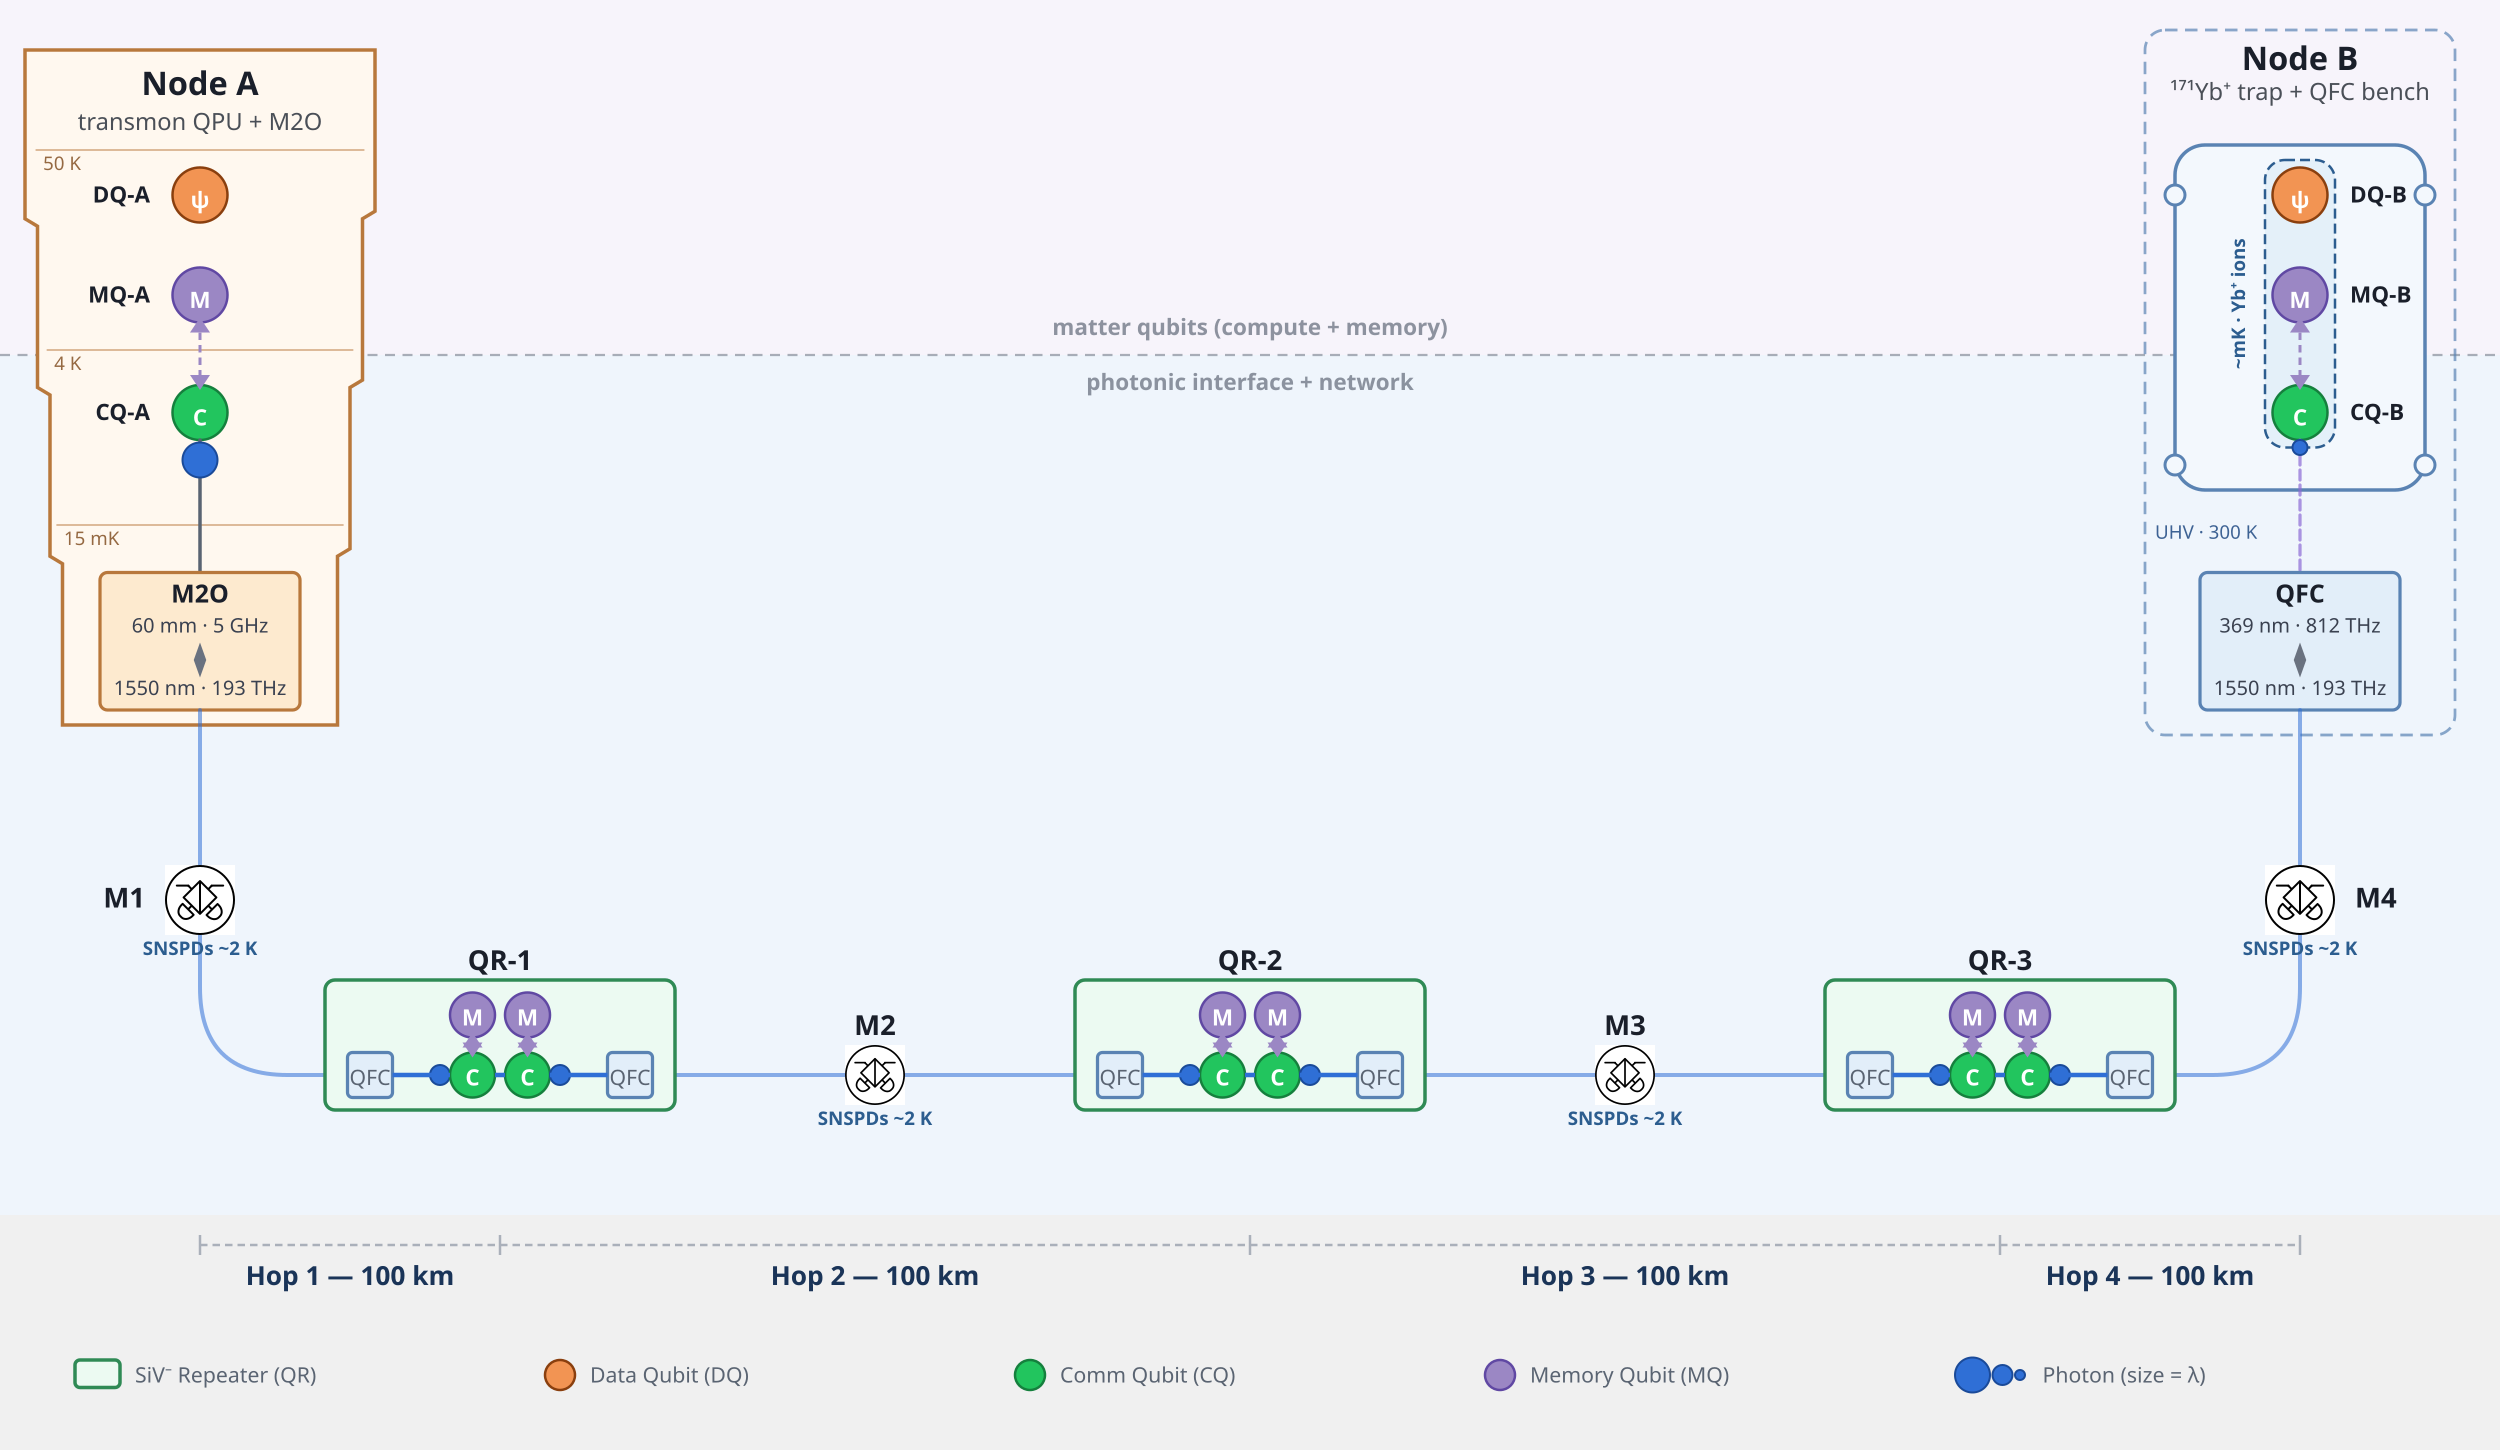
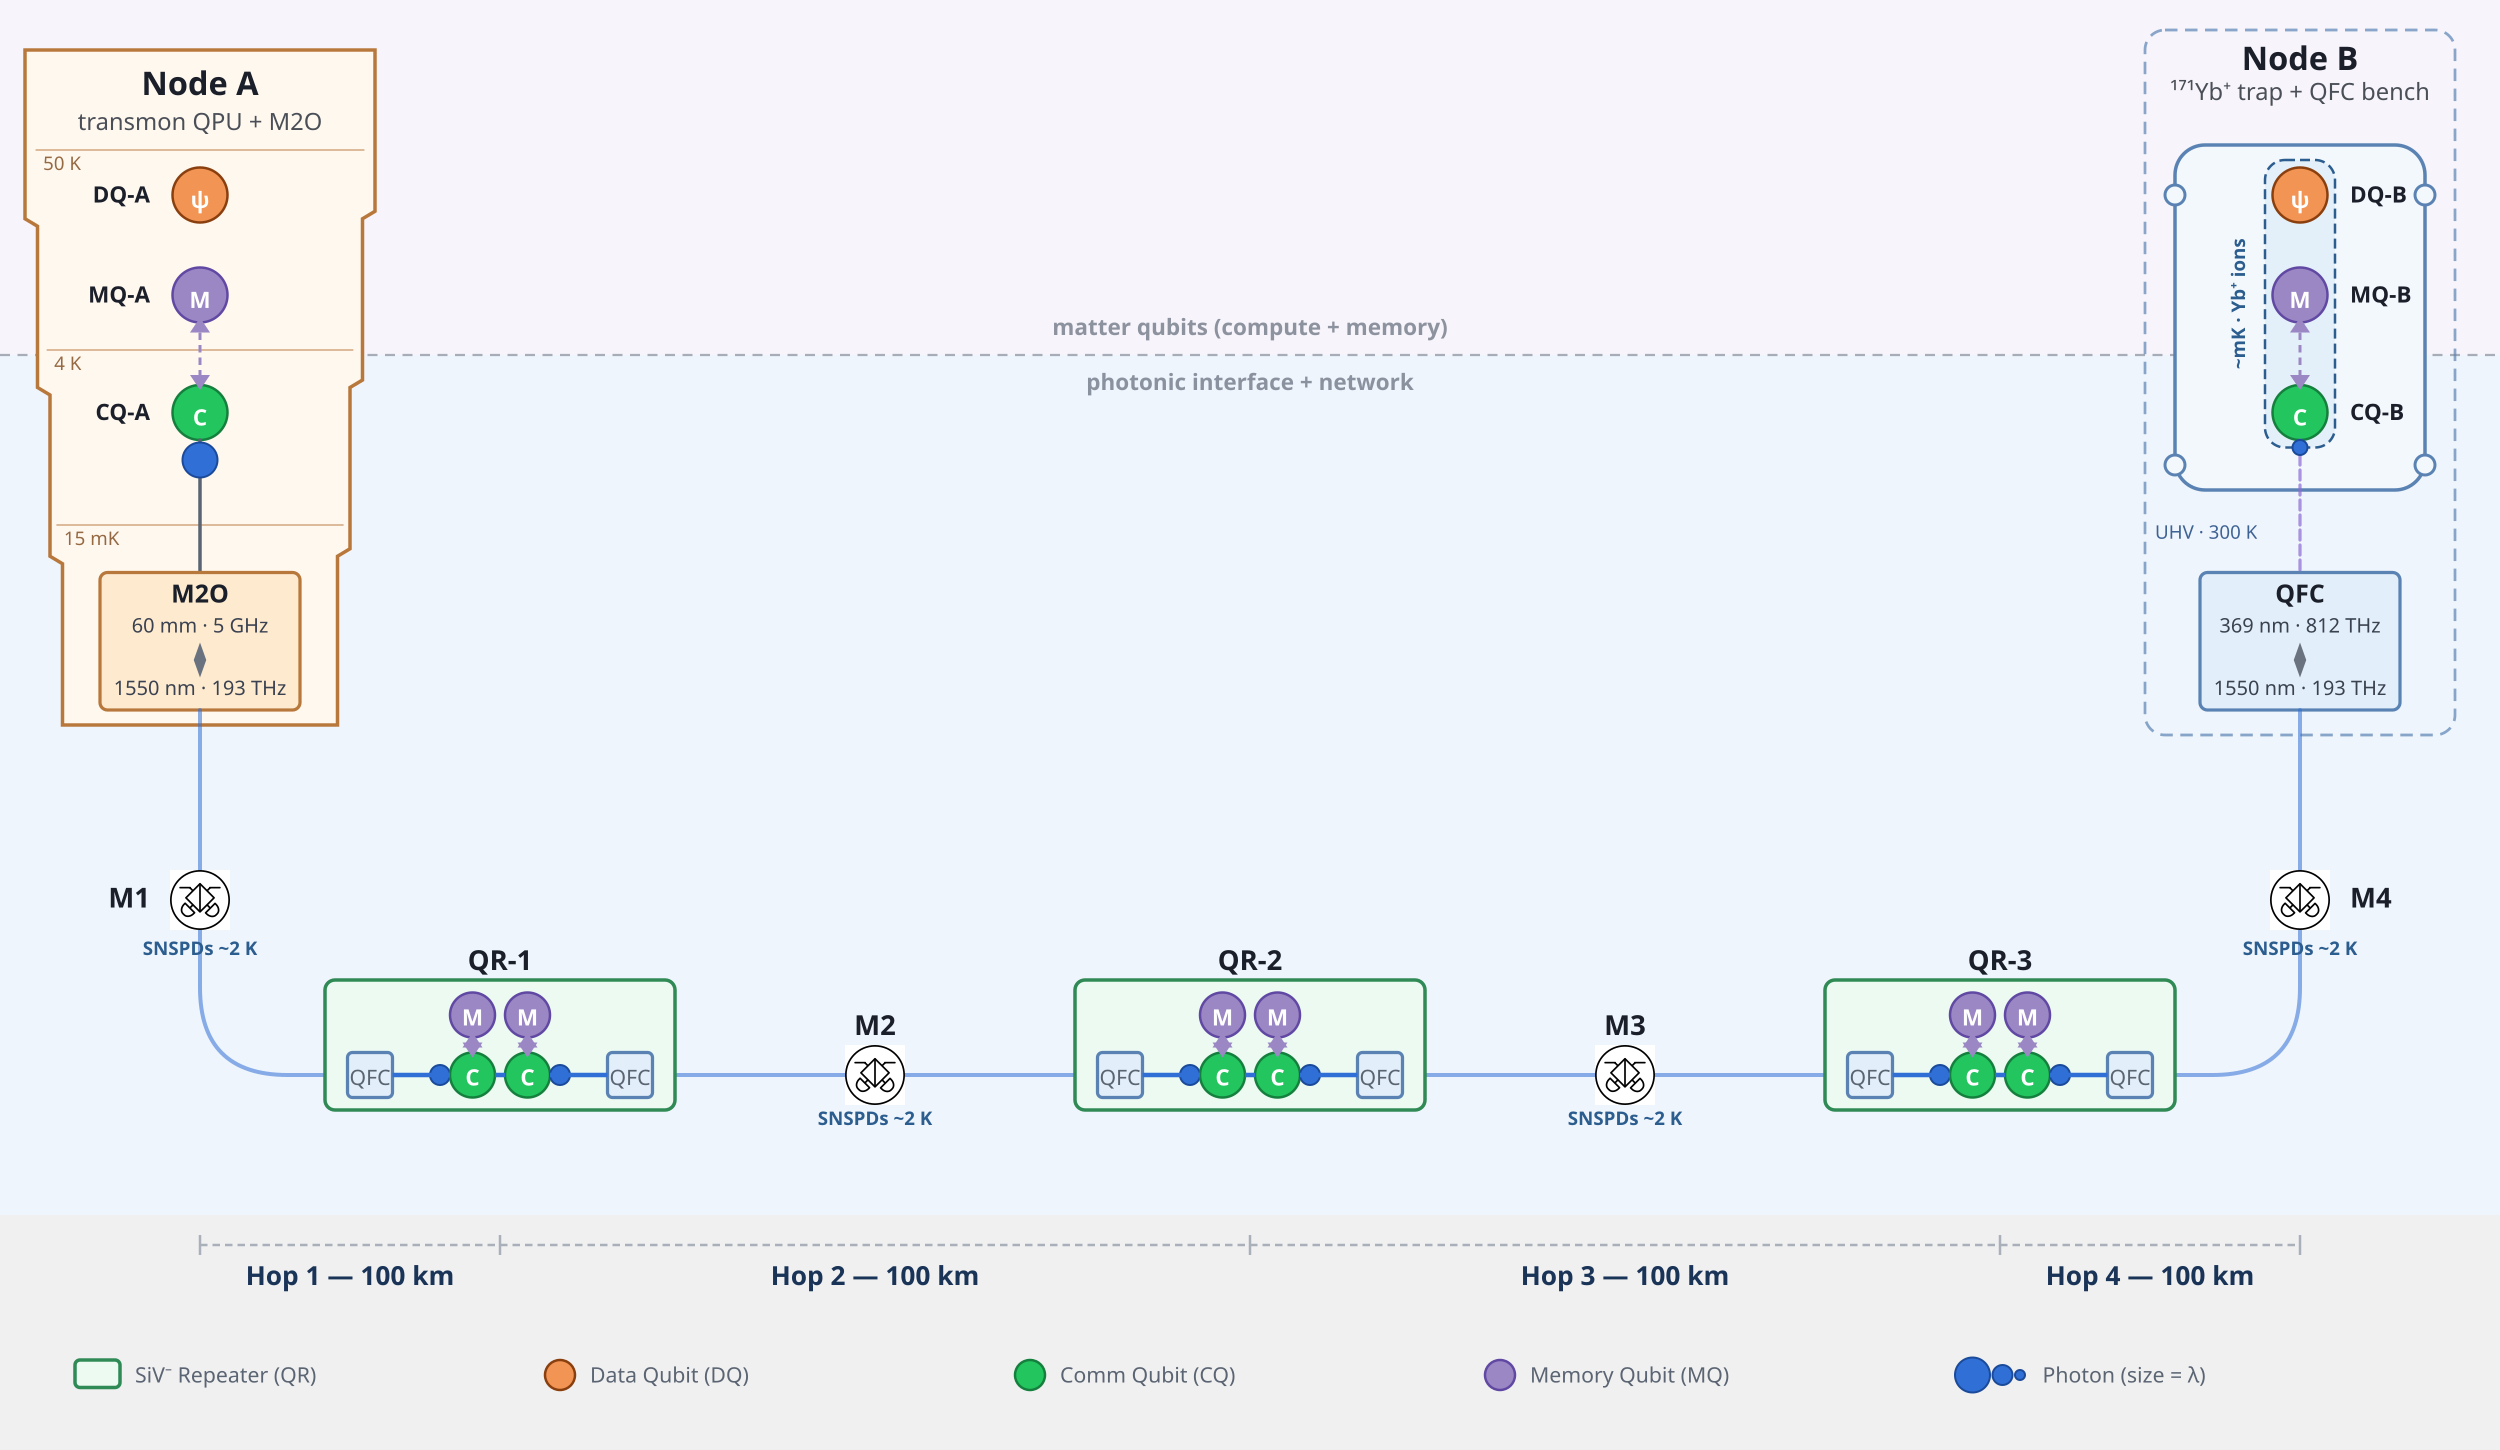
<svg xmlns="http://www.w3.org/2000/svg" viewBox="0 0 1000 580" role="img">
  <defs>
    <style>
  .vessel-A   { fill: #fff8ef; stroke: #b8783c; stroke-width: 1.4; }
  .vessel-B   { fill: #f3f8fd; stroke: #5a83b3; stroke-width: 1.4; }
  .nodeB-bdy  { fill: none; stroke: #5a83b3; stroke-width: 1.1; stroke-dasharray: 5 3; opacity: 0.7; }
  .repeater   { fill: #ecfaf2; stroke: #2f8a55; stroke-width: 1.4; }
  .m2o-blk    { fill: #fdeacf; stroke: #b8783c; stroke-width: 1.3; }
  .qfc-blk    { fill: #e2eef9; stroke: #5a83b3; stroke-width: 1.3; }
  .viewport   { fill: #f3f8fd; stroke: #5a83b3; stroke-width: 1.2; }
  .cold-zone  { fill: #d6e8f6; fill-opacity: 0.55; stroke: #2c5d8f; stroke-width: 1.0; stroke-dasharray: 4 2; }
  .cold-tag   { font: 700 7.5px sans-serif; fill: #2c5d8f; text-anchor: middle; }
  .plate      { stroke: #b8783c; stroke-width: 0.7; opacity: 0.55; }

  .data       { fill: #f29453; stroke: #8a3f0e; stroke-width: 1; }
  .comm       { fill: #22c55e; stroke: #15803d; stroke-width: 1; }
  .memory     { fill: #9b87c4; stroke: #6048a3; stroke-width: 1; }
  .photon     { fill: #2f6fd6; stroke: #1a4a99; stroke-width: 0.8; }

  .node-ttl   { font: 700 13px sans-serif; fill: #1a1f2a; text-anchor: middle; }
  .node-sub   { font: 9.5px sans-serif; fill: #4a4f57; text-anchor: middle; }
  .lbl        { font: 600 11px sans-serif; fill: #1a1f2a; text-anchor: middle; }
  .blk-ttl    { font: 700 10px sans-serif; fill: #1a1f2a; text-anchor: middle; }
  .blk-line   { font: 8px sans-serif; fill: #3a4150; text-anchor: middle; }
  .plate-tag  { font: 7.5px sans-serif; fill: #8a5a30; text-anchor: start; opacity: 0.9; }
  .mini       { font: 8.5px sans-serif; fill: #5a6472; text-anchor: middle; }
  .qbit-in    { font: 700 9px sans-serif; fill: #ffffff; text-anchor: middle; dominant-baseline: middle; }
  .qbit-side  { font: 600 9px sans-serif; fill: #1a1f2a; }
  .km         { font: 600 9px sans-serif; fill: #5a6472; text-anchor: middle; }
  .hop        { font: 700 10.5px sans-serif; fill: #1a3458; text-anchor: middle; }
  .midline    { stroke: #aab0ba; stroke-width: 1; fill: none; stroke-dasharray: 3 2; }
  .swap-link  { stroke: #9b87c4; stroke-width: 1.2; fill: none; stroke-dasharray: 3 2; }

  .plane-matter    { fill: #f7f4fb; }
  .plane-photonic  { fill: #eff5fc; }
  .interface-line  { stroke: #6a7280; stroke-width: 0.9; fill: none; stroke-dasharray: 4 3; opacity: 0.55; }
  .plane-tag       { font: 700 9px sans-serif; fill: #6a7280; opacity: 0.75; }

  .fiber           { stroke: #5a6472; stroke-width: 1.4; fill: none; stroke-linecap: round; stroke-linejoin: round; }
  .fiber--quantum  { stroke: #2f6fd6; stroke-width: 1.6; fill: none; stroke-linecap: round; stroke-linejoin: round; opacity: 0.55; }
  .fiber--stub     { stroke: #2f6fd6; stroke-width: 1.8; fill: none; stroke-linecap: butt; }
  .fiber--uv       { stroke: #8c6ad6; stroke-width: 1.3; fill: none; stroke-linecap: round; stroke-dasharray: 4 2; opacity: 0.7; }
</style>
    <symbol id="quisp-bsa-white" viewBox="0 0 100 100" overflow="visible">
      <rect x="0" y="0" width="100" height="100" fill="#ffffff" />
      <g transform="rotate(180 50 50)">
        <g id="layer1" transform="translate(-31.46088,77.69216)">
          <g id="g20029" transform="matrix(2.837529,0,0,2.837529,-4.74348,-1217.76)">
            <circle style="fill:none;stroke:#000000;stroke-width:1;stroke-miterlimit:4;stroke-dasharray:none" id="circle19883" cx="30.38" cy="419.403" r="17.121" />
            <rect style="fill:none;stroke:#000000;stroke-width:1;stroke-linejoin:round;stroke-miterlimit:4;stroke-dasharray:none" id="rect19885" width="11.686" height="11.686" x="-324.797" y="-281.833" ry="0" transform="rotate(-135)" />
            <path id="path19887" style="fill:none;stroke:#000000;stroke-width:1;stroke-linejoin:round;stroke-miterlimit:4;stroke-dasharray:none" d="m 20.283,411.291 c -1.34,1.34 -1.049,3.788 0.652,5.489 l 0.614,0.614 5.536,-5.536 -0.614,-0.614 c -1.701,-1.701 -4.149,-1.992 -5.489,-0.652 z" />
            <path id="path19889" style="fill:none;stroke:#000000;stroke-width:1;stroke-linejoin:round;stroke-miterlimit:4;stroke-dasharray:none" d="m 39.687,410.683 c -1.34,-1.34 -3.788,-1.049 -5.489,0.652 l -0.614,0.614 5.536,5.536 0.614,-0.614 c 1.701,-1.701 1.992,-4.149 0.652,-5.489 z" />
            <path style="fill:none;stroke:#000000;stroke-width:1;stroke-linecap:butt;stroke-linejoin:miter;stroke-miterlimit:4;stroke-dasharray:none;stroke-opacity:1" d="M 30.38,428.952 V 412.425" id="path19891" />
            <path style="fill:none;stroke:#000000;stroke-width:1;stroke-linecap:butt;stroke-linejoin:miter;stroke-miterlimit:4;stroke-dasharray:none;stroke-opacity:1" d="m 24.318,414.627 1.952,1.952" id="path19893" />
            <path style="fill:none;stroke:#000000;stroke-width:1;stroke-linecap:butt;stroke-linejoin:miter;stroke-miterlimit:4;stroke-dasharray:none;stroke-opacity:1" d="m 36.352,414.717 -1.952,1.952" id="path19895" />
            <path style="fill:none;stroke:#000000;stroke-width:1;stroke-linecap:butt;stroke-linejoin:miter;stroke-miterlimit:4;stroke-dasharray:none;stroke-opacity:1" d="m 34.512,424.82 1.952,1.952" id="path19897" />
            <path style="fill:none;stroke:#000000;stroke-width:1;stroke-linecap:round;stroke-linejoin:miter;stroke-miterlimit:4;stroke-dasharray:none;stroke-opacity:1" d="m 36.202,426.664 h 5.849" id="path19899" />
            <path style="fill:none;stroke:#000000;stroke-width:1;stroke-linecap:butt;stroke-linejoin:miter;stroke-miterlimit:4;stroke-dasharray:none;stroke-opacity:1" d="m 26.248,424.82 -1.952,1.952" id="path19903" />
            <path style="fill:none;stroke:#000000;stroke-width:1;stroke-linecap:round;stroke-linejoin:miter;stroke-miterlimit:4;stroke-dasharray:none;stroke-opacity:1" d="M 24.558,426.664 H 18.71" id="path19905" />
          </g>
        </g>
      </g>
    </symbol>
  </defs>
  <rect x="0" y="0" width="1000" height="142" class="plane-matter" />
  <rect x="0" y="142" width="1000" height="344" class="plane-photonic" />
  <line x1="0" y1="142" x2="1000" y2="142" class="interface-line" />
  <text x="500.0" y="134" class="plane-tag" style="text-anchor:middle">matter qubits (compute + memory)</text>
  <text x="500.0" y="156" class="plane-tag" style="text-anchor:middle">photonic interface + network</text>
  <path d="M 10.0,20 L 150.0,20 L 150.0,84.5 L 145.0,87.5 L 145.0,152.0 L 140.0,155.0 L 140.0,219.5 L 135.0,222.5 L 135.0,290 L 25.0,290 L 25.0,225.5 L 20.0,222.5 L 20.0,158.0 L 15.0,155.0 L 15.0,90.5 L 10.0,87.5 L 10.0,20 Z" class="vessel-A" />
  <line x1="14.222" y1="60" x2="145.778" y2="60" class="plate" />
  <text x="17.222" y="68" class="plate-tag" style="text-anchor:start">50 K</text>
  <line x1="18.667" y1="140" x2="141.333" y2="140" class="plate" />
  <text x="21.667" y="148" class="plate-tag" style="text-anchor:start">4 K</text>
  <line x1="22.556" y1="210" x2="137.444" y2="210" class="plate" />
  <text x="25.556" y="218" class="plate-tag" style="text-anchor:start">15 mK</text>
  <text x="80" y="38" class="node-ttl" style="text-anchor:middle">Node A</text>
  <text x="80" y="52" class="node-sub" style="text-anchor:middle">transmon QPU + M2O</text>
  <circle cx="80" cy="78" r="11" class="data" />
  <text x="80" y="80" class="qbit-in" style="text-anchor:middle">ψ</text>
  <text x="60" y="81" class="qbit-side" style="text-anchor:end">DQ-A</text>
  <circle cx="80" cy="118" r="11" class="memory" />
  <text x="80" y="120" class="qbit-in" style="text-anchor:middle">M</text>
  <text x="60" y="121" class="qbit-side" style="text-anchor:end">MQ-A</text>
  <circle cx="80" cy="165" r="11" class="comm" />
  <text x="80" y="167" class="qbit-in" style="text-anchor:middle">C</text>
  <text x="60" y="168" class="qbit-side" style="text-anchor:end">CQ-A</text>
  <line x1="80" y1="133" x2="80" y2="150" class="swap-link" />
  <path d="M 76 133 L 84 133 L 80 127 Z" style="fill:#9b87c4" />
  <path d="M 76 150 L 84 150 L 80 156 Z" style="fill:#9b87c4" />
  <line x1="80" y1="176" x2="80" y2="229" class="fiber" />
  <circle cx="80" cy="184" r="7" class="photon" />
  <rect x="40.0" y="229" width="80" height="55" rx="3" class="m2o-blk" />
  <text x="80" y="241" class="blk-ttl" style="text-anchor:middle">M2O</text>
  <text x="80" y="253" class="blk-line" style="text-anchor:middle">60 mm · 5 GHz</text>
  <path d="M 80 257 L 82.5 264 L 80 271 L 77.5 264 Z" style="fill:#6a7280" />
  <text x="80" y="278" class="blk-line" style="text-anchor:middle">1550 nm · 193 THz</text>
  <path d="M 80 284 V 395 Q 80 430 115 430 H 139" class="fiber--quantum" />
  <rect x="858.0" y="12" width="124" height="282" rx="8" class="nodeB-bdy" />
  <text x="920" y="28" class="node-ttl" style="text-anchor:middle">Node B</text>
  <text x="920" y="40" class="node-sub" style="text-anchor:middle">¹⁷¹Yb⁺ trap + QFC bench</text>
  <rect x="870.0" y="58" width="100" height="138" rx="12" class="vessel-B" />
  <circle cx="870.0" cy="78" r="4" class="viewport" />
  <circle cx="970.0" cy="78" r="4" class="viewport" />
  <circle cx="870.0" cy="186" r="4" class="viewport" />
  <circle cx="970.0" cy="186" r="4" class="viewport" />
  <rect x="906" y="64" width="28" height="115" rx="8" class="cold-zone" />
  <text x="898" y="121.5" class="cold-tag" transform="rotate(-90 898 121.5)" style="text-anchor:middle">~mK · Yb⁺ ions</text>
  <text x="862" y="215.5" class="plate-tag" style="text-anchor:start;fill:#2a5288">UHV · 300 K</text>
  <circle cx="920" cy="78" r="11" class="data" />
  <text x="920" y="80" class="qbit-in" style="text-anchor:middle">ψ</text>
  <text x="940" y="81" class="qbit-side" style="text-anchor:start">DQ-B</text>
  <circle cx="920" cy="118" r="11" class="memory" />
  <text x="920" y="120" class="qbit-in" style="text-anchor:middle">M</text>
  <text x="940" y="121" class="qbit-side" style="text-anchor:start">MQ-B</text>
  <circle cx="920" cy="165" r="11" class="comm" />
  <text x="920" y="167" class="qbit-in" style="text-anchor:middle">C</text>
  <text x="940" y="168" class="qbit-side" style="text-anchor:start">CQ-B</text>
  <line x1="920" y1="133" x2="920" y2="150" class="swap-link" />
  <path d="M 916 133 L 924 133 L 920 127 Z" style="fill:#9b87c4" />
  <path d="M 916 150 L 924 150 L 920 156 Z" style="fill:#9b87c4" />
  <line x1="920" y1="176" x2="920" y2="229" class="fiber--uv" />
  <circle cx="920" cy="179" r="3" class="photon" />
  <rect x="880.0" y="229" width="80" height="55" rx="3" class="qfc-blk" />
  <text x="920" y="241" class="blk-ttl" style="text-anchor:middle">QFC</text>
  <text x="920" y="253" class="blk-line" style="text-anchor:middle">369 nm · 812 THz</text>
  <path d="M 920 257 L 922.5 264 L 920 271 L 917.5 264 Z" style="fill:#6a7280" />
  <text x="920" y="278" class="blk-line" style="text-anchor:middle">1550 nm · 193 THz</text>
  <path d="M 920 284 V 395 Q 920 430 885 430 H 861" class="fiber--quantum" />
  <line x1="261" y1="430" x2="439" y2="430" class="fiber--quantum" />
  <line x1="561" y1="430" x2="739" y2="430" class="fiber--quantum" />
  <rect x="130.0" y="392" width="140" height="52" rx="4" class="repeater" />
  <text x="200" y="388" class="lbl" style="text-anchor:middle">QR-1</text>
  <rect x="139" y="421" width="18" height="18" rx="2" class="qfc-blk" />
  <text x="148" y="434" class="mini" style="text-anchor:middle">QFC</text>
  <circle cx="176.0" cy="430" r="4" class="photon" />
  <circle cx="189.0" cy="430" r="9" class="comm" />
  <text x="189.0" y="431" class="qbit-in" style="text-anchor:middle">C</text>
  <circle cx="211.0" cy="430" r="9" class="comm" />
  <text x="211.0" y="431" class="qbit-in" style="text-anchor:middle">C</text>
  <circle cx="224.0" cy="430" r="4" class="photon" />
  <rect x="243" y="421" width="18" height="18" rx="2" class="qfc-blk" />
  <text x="252" y="434" class="mini" style="text-anchor:middle">QFC</text>
  <circle cx="189.0" cy="406" r="9" class="memory" />
  <text x="189.0" y="407" class="qbit-in" style="text-anchor:middle">M</text>
  <circle cx="211.0" cy="406" r="9" class="memory" />
  <text x="211.0" y="407" class="qbit-in" style="text-anchor:middle">M</text>
  <line x1="189.0" y1="419" x2="189.0" y2="417" class="swap-link" />
  <path d="M 185.0 419 L 193.0 419 L 189.0 413 Z" style="fill:#9b87c4" />
  <path d="M 185.0 417 L 193.0 417 L 189.0 423 Z" style="fill:#9b87c4" />
  <line x1="211.0" y1="419" x2="211.0" y2="417" class="swap-link" />
  <path d="M 207.0 419 L 215.0 419 L 211.0 413 Z" style="fill:#9b87c4" />
  <path d="M 207.0 417 L 215.0 417 L 211.0 423 Z" style="fill:#9b87c4" />
  <line x1="157" y1="430" x2="180.0" y2="430" class="fiber--stub" />
  <line x1="220.0" y1="430" x2="243" y2="430" class="fiber--stub" />
  <line x1="198.0" y1="430" x2="202.0" y2="430" class="fiber--stub" />
  <rect x="430.0" y="392" width="140" height="52" rx="4" class="repeater" />
  <text x="500" y="388" class="lbl" style="text-anchor:middle">QR-2</text>
  <rect x="439" y="421" width="18" height="18" rx="2" class="qfc-blk" />
  <text x="448" y="434" class="mini" style="text-anchor:middle">QFC</text>
  <circle cx="476.0" cy="430" r="4" class="photon" />
  <circle cx="489.0" cy="430" r="9" class="comm" />
  <text x="489.0" y="431" class="qbit-in" style="text-anchor:middle">C</text>
  <circle cx="511.0" cy="430" r="9" class="comm" />
  <text x="511.0" y="431" class="qbit-in" style="text-anchor:middle">C</text>
  <circle cx="524.0" cy="430" r="4" class="photon" />
  <rect x="543" y="421" width="18" height="18" rx="2" class="qfc-blk" />
  <text x="552" y="434" class="mini" style="text-anchor:middle">QFC</text>
  <circle cx="489.0" cy="406" r="9" class="memory" />
  <text x="489.0" y="407" class="qbit-in" style="text-anchor:middle">M</text>
  <circle cx="511.0" cy="406" r="9" class="memory" />
  <text x="511.0" y="407" class="qbit-in" style="text-anchor:middle">M</text>
  <line x1="489.0" y1="419" x2="489.0" y2="417" class="swap-link" />
  <path d="M 485.0 419 L 493.0 419 L 489.0 413 Z" style="fill:#9b87c4" />
  <path d="M 485.0 417 L 493.0 417 L 489.0 423 Z" style="fill:#9b87c4" />
  <line x1="511.0" y1="419" x2="511.0" y2="417" class="swap-link" />
  <path d="M 507.0 419 L 515.0 419 L 511.0 413 Z" style="fill:#9b87c4" />
  <path d="M 507.0 417 L 515.0 417 L 511.0 423 Z" style="fill:#9b87c4" />
  <line x1="457" y1="430" x2="480.0" y2="430" class="fiber--stub" />
  <line x1="520.0" y1="430" x2="543" y2="430" class="fiber--stub" />
  <line x1="498.0" y1="430" x2="502.0" y2="430" class="fiber--stub" />
  <rect x="730.0" y="392" width="140" height="52" rx="4" class="repeater" />
  <text x="800" y="388" class="lbl" style="text-anchor:middle">QR-3</text>
  <rect x="739" y="421" width="18" height="18" rx="2" class="qfc-blk" />
  <text x="748" y="434" class="mini" style="text-anchor:middle">QFC</text>
  <circle cx="776.0" cy="430" r="4" class="photon" />
  <circle cx="789.0" cy="430" r="9" class="comm" />
  <text x="789.0" y="431" class="qbit-in" style="text-anchor:middle">C</text>
  <circle cx="811.0" cy="430" r="9" class="comm" />
  <text x="811.0" y="431" class="qbit-in" style="text-anchor:middle">C</text>
  <circle cx="824.0" cy="430" r="4" class="photon" />
  <rect x="843" y="421" width="18" height="18" rx="2" class="qfc-blk" />
  <text x="852" y="434" class="mini" style="text-anchor:middle">QFC</text>
  <circle cx="789.0" cy="406" r="9" class="memory" />
  <text x="789.0" y="407" class="qbit-in" style="text-anchor:middle">M</text>
  <circle cx="811.0" cy="406" r="9" class="memory" />
  <text x="811.0" y="407" class="qbit-in" style="text-anchor:middle">M</text>
  <line x1="789.0" y1="419" x2="789.0" y2="417" class="swap-link" />
  <path d="M 785.0 419 L 793.0 419 L 789.0 413 Z" style="fill:#9b87c4" />
  <path d="M 785.0 417 L 793.0 417 L 789.0 423 Z" style="fill:#9b87c4" />
  <line x1="811.0" y1="419" x2="811.0" y2="417" class="swap-link" />
  <path d="M 807.0 419 L 815.0 419 L 811.0 413 Z" style="fill:#9b87c4" />
  <path d="M 807.0 417 L 815.0 417 L 811.0 423 Z" style="fill:#9b87c4" />
  <line x1="757" y1="430" x2="780.0" y2="430" class="fiber--stub" />
  <line x1="820.0" y1="430" x2="843" y2="430" class="fiber--stub" />
  <line x1="798.0" y1="430" x2="802.0" y2="430" class="fiber--stub" />
-   <use href="#quisp-bsa-white" x="66.0" y="346.0" width="28" height="28" />
-   <text x="58.0" y="363" class="lbl" style="text-anchor:end">M1</text>
-   <use href="#quisp-bsa-white" x="906.0" y="346.0" width="28" height="28" />
-   <text x="942.0" y="363" class="lbl" style="text-anchor:start">M4</text>
+   <use href="#quisp-bsa-white" x="68.0" y="348.0" width="24" height="24" />
+   <text x="60.0" y="363" class="lbl" style="text-anchor:end">M1</text>
+   <use href="#quisp-bsa-white" x="908.0" y="348.0" width="24" height="24" />
+   <text x="940.0" y="363" class="lbl" style="text-anchor:start">M4</text>
  <use href="#quisp-bsa-white" x="338.0" y="418.0" width="24" height="24" />
  <text x="350.0" y="414.0" class="lbl" style="text-anchor:middle">M2</text>
  <use href="#quisp-bsa-white" x="638.0" y="418.0" width="24" height="24" />
  <text x="650.0" y="414.0" class="lbl" style="text-anchor:middle">M3</text>
  <text x="80" y="382" class="cold-tag" style="text-anchor:middle">SNSPDs ~2 K</text>
  <text x="920" y="382" class="cold-tag" style="text-anchor:middle">SNSPDs ~2 K</text>
  <text x="350.0" y="450" class="cold-tag" style="text-anchor:middle">SNSPDs ~2 K</text>
  <text x="650.0" y="450" class="cold-tag" style="text-anchor:middle">SNSPDs ~2 K</text>
  <line x1="80" y1="498" x2="200" y2="498" class="midline" />
  <text x="140.0" y="514" class="hop" style="text-anchor:middle">Hop 1 — 100 km</text>
  <line x1="200" y1="498" x2="500" y2="498" class="midline" />
  <text x="350.0" y="514" class="hop" style="text-anchor:middle">Hop 2 — 100 km</text>
  <line x1="500" y1="498" x2="800" y2="498" class="midline" />
  <text x="650.0" y="514" class="hop" style="text-anchor:middle">Hop 3 — 100 km</text>
  <line x1="800" y1="498" x2="920" y2="498" class="midline" />
  <text x="860.0" y="514" class="hop" style="text-anchor:middle">Hop 4 — 100 km</text>
  <line x1="80" y1="494" x2="80" y2="502" style="stroke:#aab0ba;stroke-width:1" />
  <line x1="200" y1="494" x2="200" y2="502" style="stroke:#aab0ba;stroke-width:1" />
  <line x1="500" y1="494" x2="500" y2="502" style="stroke:#aab0ba;stroke-width:1" />
  <line x1="800" y1="494" x2="800" y2="502" style="stroke:#aab0ba;stroke-width:1" />
  <line x1="920" y1="494" x2="920" y2="502" style="stroke:#aab0ba;stroke-width:1" />
  <rect x="30.0" y="544" width="18" height="11" rx="2" class="repeater" />
  <text x="54.0" y="553" class="mini" style="text-anchor:start">SiV⁻ Repeater (QR)</text>
  <circle cx="224.0" cy="550" r="6" class="data" />
  <text x="236.0" y="553" class="mini" style="text-anchor:start">Data Qubit (DQ)</text>
  <circle cx="412.0" cy="550" r="6" class="comm" />
  <text x="424.0" y="553" class="mini" style="text-anchor:start">Comm Qubit (CQ)</text>
  <circle cx="600.0" cy="550" r="6" class="memory" />
  <text x="612.0" y="553" class="mini" style="text-anchor:start">Memory Qubit (MQ)</text>
  <circle cx="789.0" cy="550" r="7" class="photon" />
  <circle cx="801.0" cy="550" r="4" class="photon" />
  <circle cx="808.0" cy="550" r="2" class="photon" />
  <text x="817.0" y="553" class="mini" style="text-anchor:start">Photon (size = λ)</text>
</svg>
